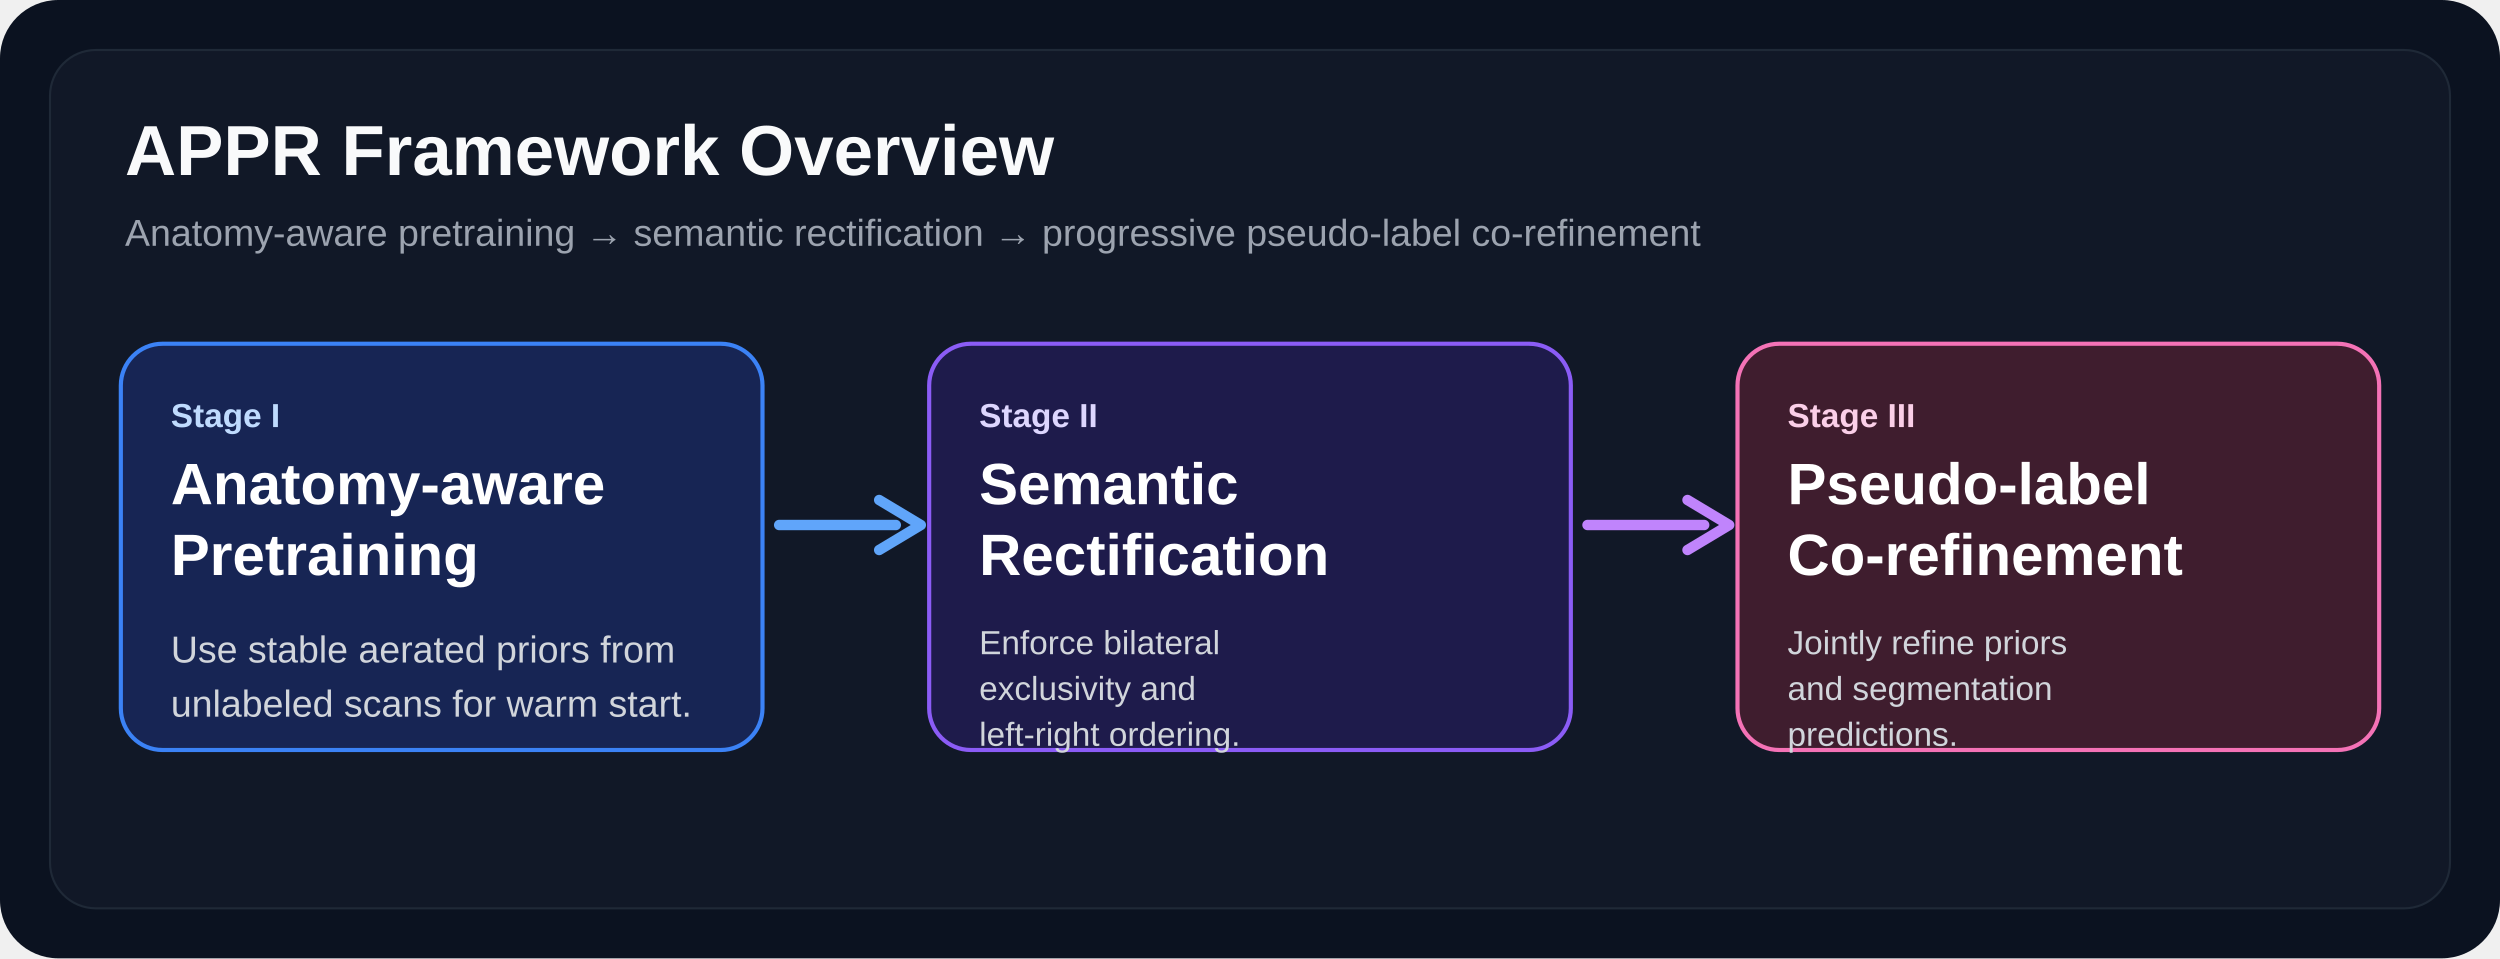
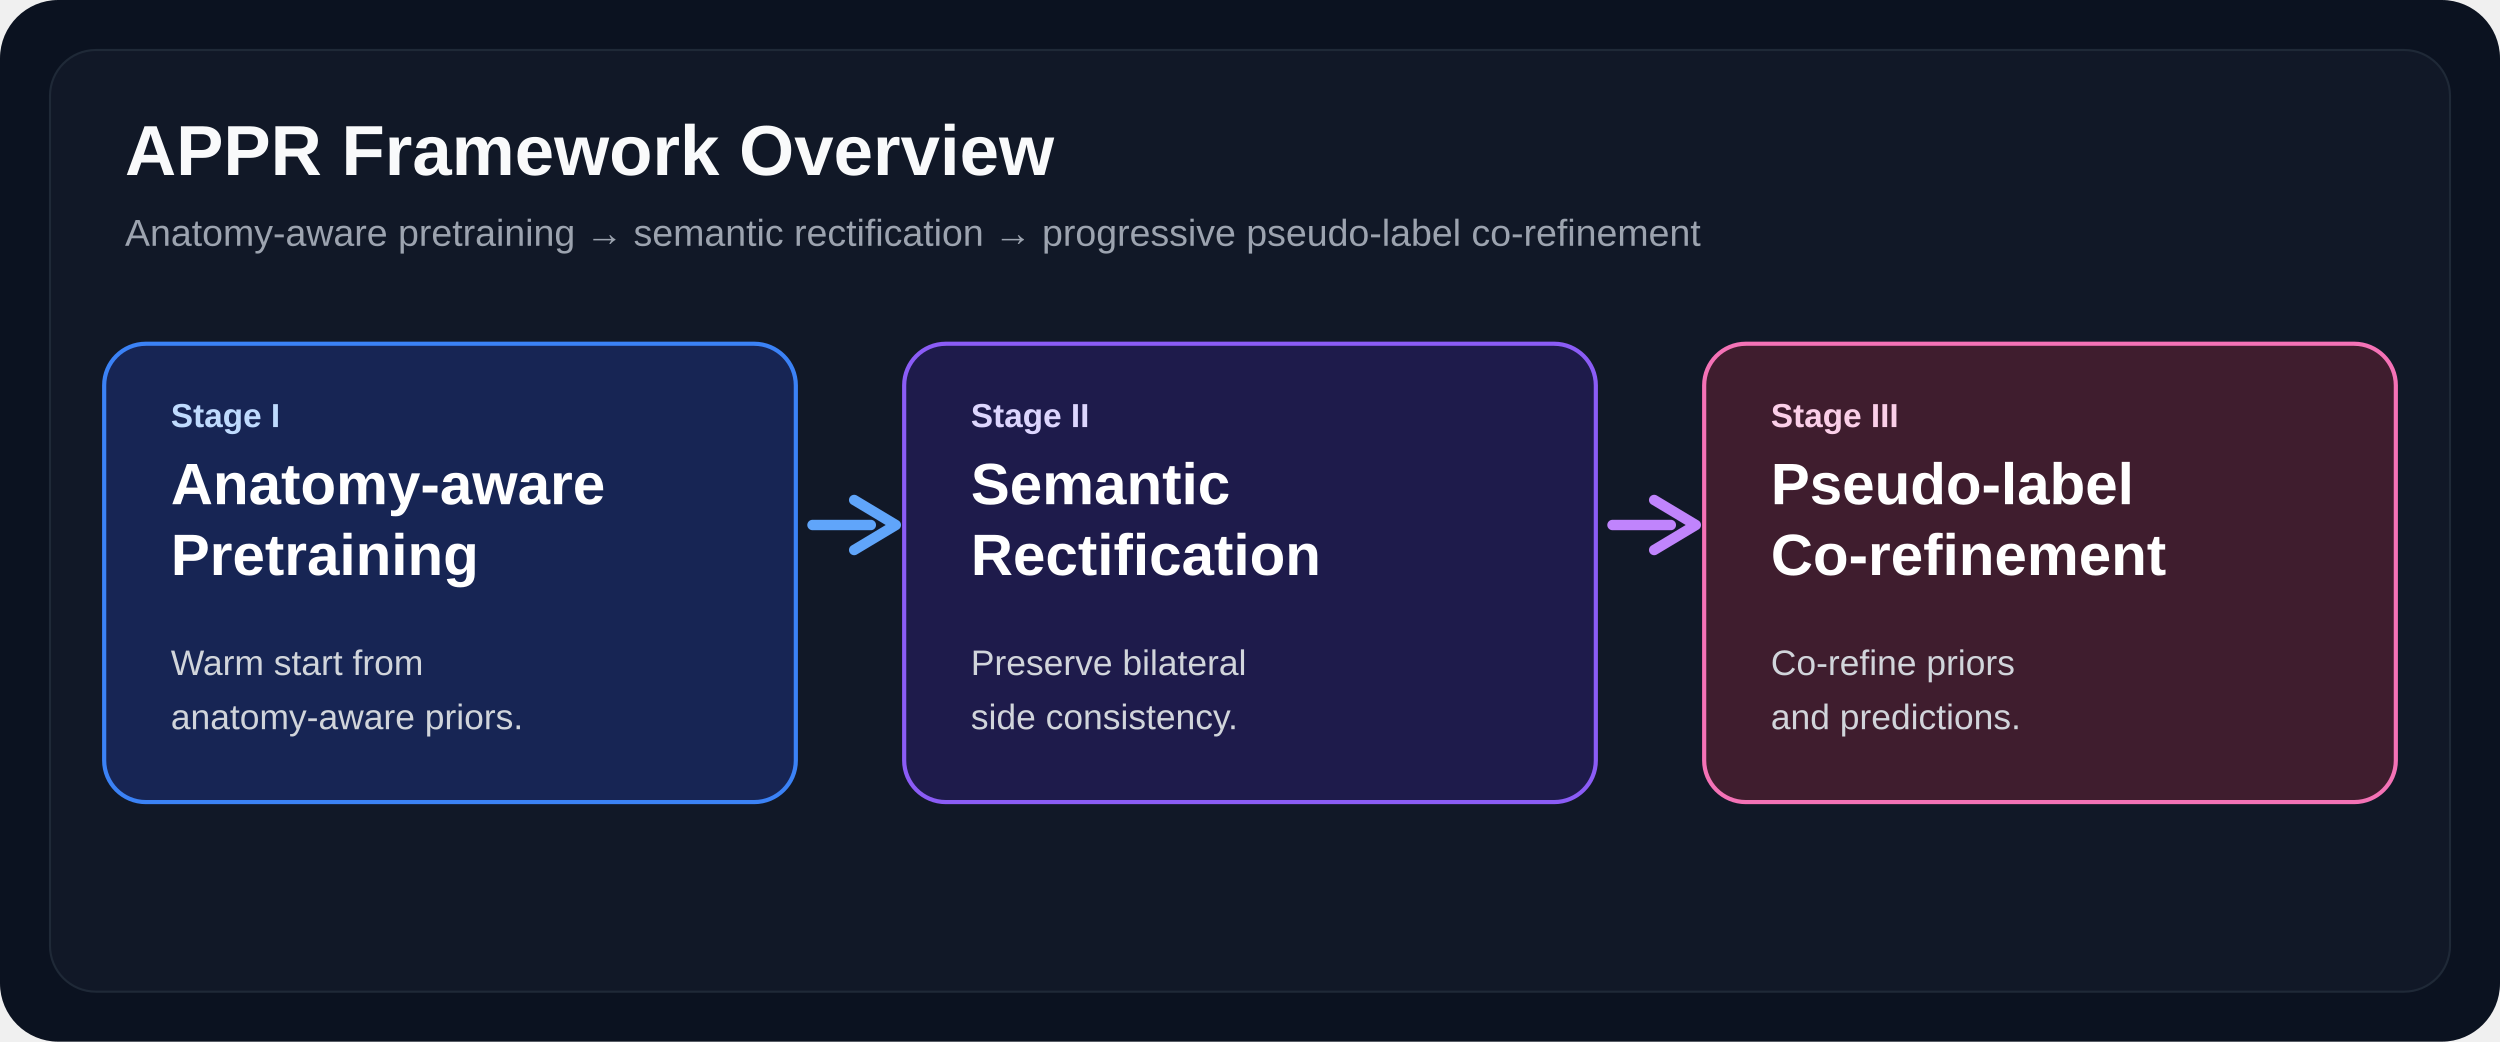
- <svg xmlns="http://www.w3.org/2000/svg" width="1200" height="460" viewBox="0 0 1200 460" fill="none">
-   <rect width="1200" height="460" rx="28" fill="#0B1220" />
-   <rect x="24" y="24" width="1152" height="412" rx="22" fill="#111827" stroke="#1F2937" />
+ <svg xmlns="http://www.w3.org/2000/svg" width="1200" height="500" viewBox="0 0 1200 500" fill="none">
+   <rect width="1200" height="500" rx="28" fill="#0B1220" />
+   <rect x="24" y="24" width="1152" height="452" rx="22" fill="#111827" stroke="#1F2937" />
  <text x="60" y="84" fill="#F9FAFB" font-family="Arial, Helvetica, sans-serif" font-size="34" font-weight="700">APPR Framework Overview</text>
  <text x="60" y="118" fill="#9CA3AF" font-family="Arial, Helvetica, sans-serif" font-size="18">Anatomy-aware pretraining → semantic rectification → progressive pseudo-label co-refinement</text>
-   <rect x="58" y="165" width="308" height="195" rx="20" fill="#172554" stroke="#3B82F6" stroke-width="2" />
+   <rect x="50" y="165" width="332" height="220" rx="20" fill="#172554" stroke="#3B82F6" stroke-width="2" />
  <text x="82" y="205" fill="#BFDBFE" font-family="Arial, Helvetica, sans-serif" font-size="16" font-weight="700">Stage I</text>
  <text x="82" y="242" fill="#FFFFFF" font-family="Arial, Helvetica, sans-serif" font-size="28" font-weight="700">Anatomy-aware</text>
  <text x="82" y="276" fill="#FFFFFF" font-family="Arial, Helvetica, sans-serif" font-size="28" font-weight="700">Pretraining</text>
-   <text x="82" y="318" fill="#D1D5DB" font-family="Arial, Helvetica, sans-serif" font-size="18">Use stable aerated priors from</text>
-   <text x="82" y="344" fill="#D1D5DB" font-family="Arial, Helvetica, sans-serif" font-size="18">unlabeled scans for warm start.</text>
-   <rect x="446" y="165" width="308" height="195" rx="20" fill="#1E1B4B" stroke="#8B5CF6" stroke-width="2" />
-   <text x="470" y="205" fill="#DDD6FE" font-family="Arial, Helvetica, sans-serif" font-size="16" font-weight="700">Stage II</text>
-   <text x="470" y="242" fill="#FFFFFF" font-family="Arial, Helvetica, sans-serif" font-size="28" font-weight="700">Semantic</text>
-   <text x="470" y="276" fill="#FFFFFF" font-family="Arial, Helvetica, sans-serif" font-size="28" font-weight="700">Rectification</text>
-   <text x="470" y="314" fill="#D1D5DB" font-family="Arial, Helvetica, sans-serif" font-size="16">Enforce bilateral</text>
-   <text x="470" y="336" fill="#D1D5DB" font-family="Arial, Helvetica, sans-serif" font-size="16">exclusivity and</text>
-   <text x="470" y="358" fill="#D1D5DB" font-family="Arial, Helvetica, sans-serif" font-size="16">left-right ordering.</text>
-   <rect x="834" y="165" width="308" height="195" rx="20" fill="#3F1D2E" stroke="#F472B6" stroke-width="2" />
-   <text x="858" y="205" fill="#FBCFE8" font-family="Arial, Helvetica, sans-serif" font-size="16" font-weight="700">Stage III</text>
-   <text x="858" y="242" fill="#FFFFFF" font-family="Arial, Helvetica, sans-serif" font-size="28" font-weight="700">Pseudo-label</text>
-   <text x="858" y="276" fill="#FFFFFF" font-family="Arial, Helvetica, sans-serif" font-size="28" font-weight="700">Co-refinement</text>
-   <text x="858" y="314" fill="#D1D5DB" font-family="Arial, Helvetica, sans-serif" font-size="16">Jointly refine priors</text>
-   <text x="858" y="336" fill="#D1D5DB" font-family="Arial, Helvetica, sans-serif" font-size="16">and segmentation</text>
-   <text x="858" y="358" fill="#D1D5DB" font-family="Arial, Helvetica, sans-serif" font-size="16">predictions.</text>
-   <path d="M374 252H430" stroke="#60A5FA" stroke-width="5" stroke-linecap="round" />
-   <path d="M422 240L442 252L422 264" stroke="#60A5FA" stroke-width="5" stroke-linecap="round" stroke-linejoin="round" />
-   <path d="M762 252H818" stroke="#C084FC" stroke-width="5" stroke-linecap="round" />
-   <path d="M810 240L830 252L810 264" stroke="#C084FC" stroke-width="5" stroke-linecap="round" stroke-linejoin="round" />
+   <text x="82" y="324" fill="#D1D5DB" font-family="Arial, Helvetica, sans-serif" font-size="17">Warm start from</text>
+   <text x="82" y="350" fill="#D1D5DB" font-family="Arial, Helvetica, sans-serif" font-size="17">anatomy-aware priors.</text>
+   <rect x="434" y="165" width="332" height="220" rx="20" fill="#1E1B4B" stroke="#8B5CF6" stroke-width="2" />
+   <text x="466" y="205" fill="#DDD6FE" font-family="Arial, Helvetica, sans-serif" font-size="16" font-weight="700">Stage II</text>
+   <text x="466" y="242" fill="#FFFFFF" font-family="Arial, Helvetica, sans-serif" font-size="28" font-weight="700">Semantic</text>
+   <text x="466" y="276" fill="#FFFFFF" font-family="Arial, Helvetica, sans-serif" font-size="28" font-weight="700">Rectification</text>
+   <text x="466" y="324" fill="#D1D5DB" font-family="Arial, Helvetica, sans-serif" font-size="17">Preserve bilateral</text>
+   <text x="466" y="350" fill="#D1D5DB" font-family="Arial, Helvetica, sans-serif" font-size="17">side consistency.</text>
+   <rect x="818" y="165" width="332" height="220" rx="20" fill="#3F1D2E" stroke="#F472B6" stroke-width="2" />
+   <text x="850" y="205" fill="#FBCFE8" font-family="Arial, Helvetica, sans-serif" font-size="16" font-weight="700">Stage III</text>
+   <text x="850" y="242" fill="#FFFFFF" font-family="Arial, Helvetica, sans-serif" font-size="28" font-weight="700">Pseudo-label</text>
+   <text x="850" y="276" fill="#FFFFFF" font-family="Arial, Helvetica, sans-serif" font-size="28" font-weight="700">Co-refinement</text>
+   <text x="850" y="324" fill="#D1D5DB" font-family="Arial, Helvetica, sans-serif" font-size="17">Co-refine priors</text>
+   <text x="850" y="350" fill="#D1D5DB" font-family="Arial, Helvetica, sans-serif" font-size="17">and predictions.</text>
+   <path d="M390 252H418" stroke="#60A5FA" stroke-width="5" stroke-linecap="round" />
+   <path d="M410 240L430 252L410 264" stroke="#60A5FA" stroke-width="5" stroke-linecap="round" stroke-linejoin="round" />
+   <path d="M774 252H802" stroke="#C084FC" stroke-width="5" stroke-linecap="round" />
+   <path d="M794 240L814 252L794 264" stroke="#C084FC" stroke-width="5" stroke-linecap="round" stroke-linejoin="round" />
</svg>
